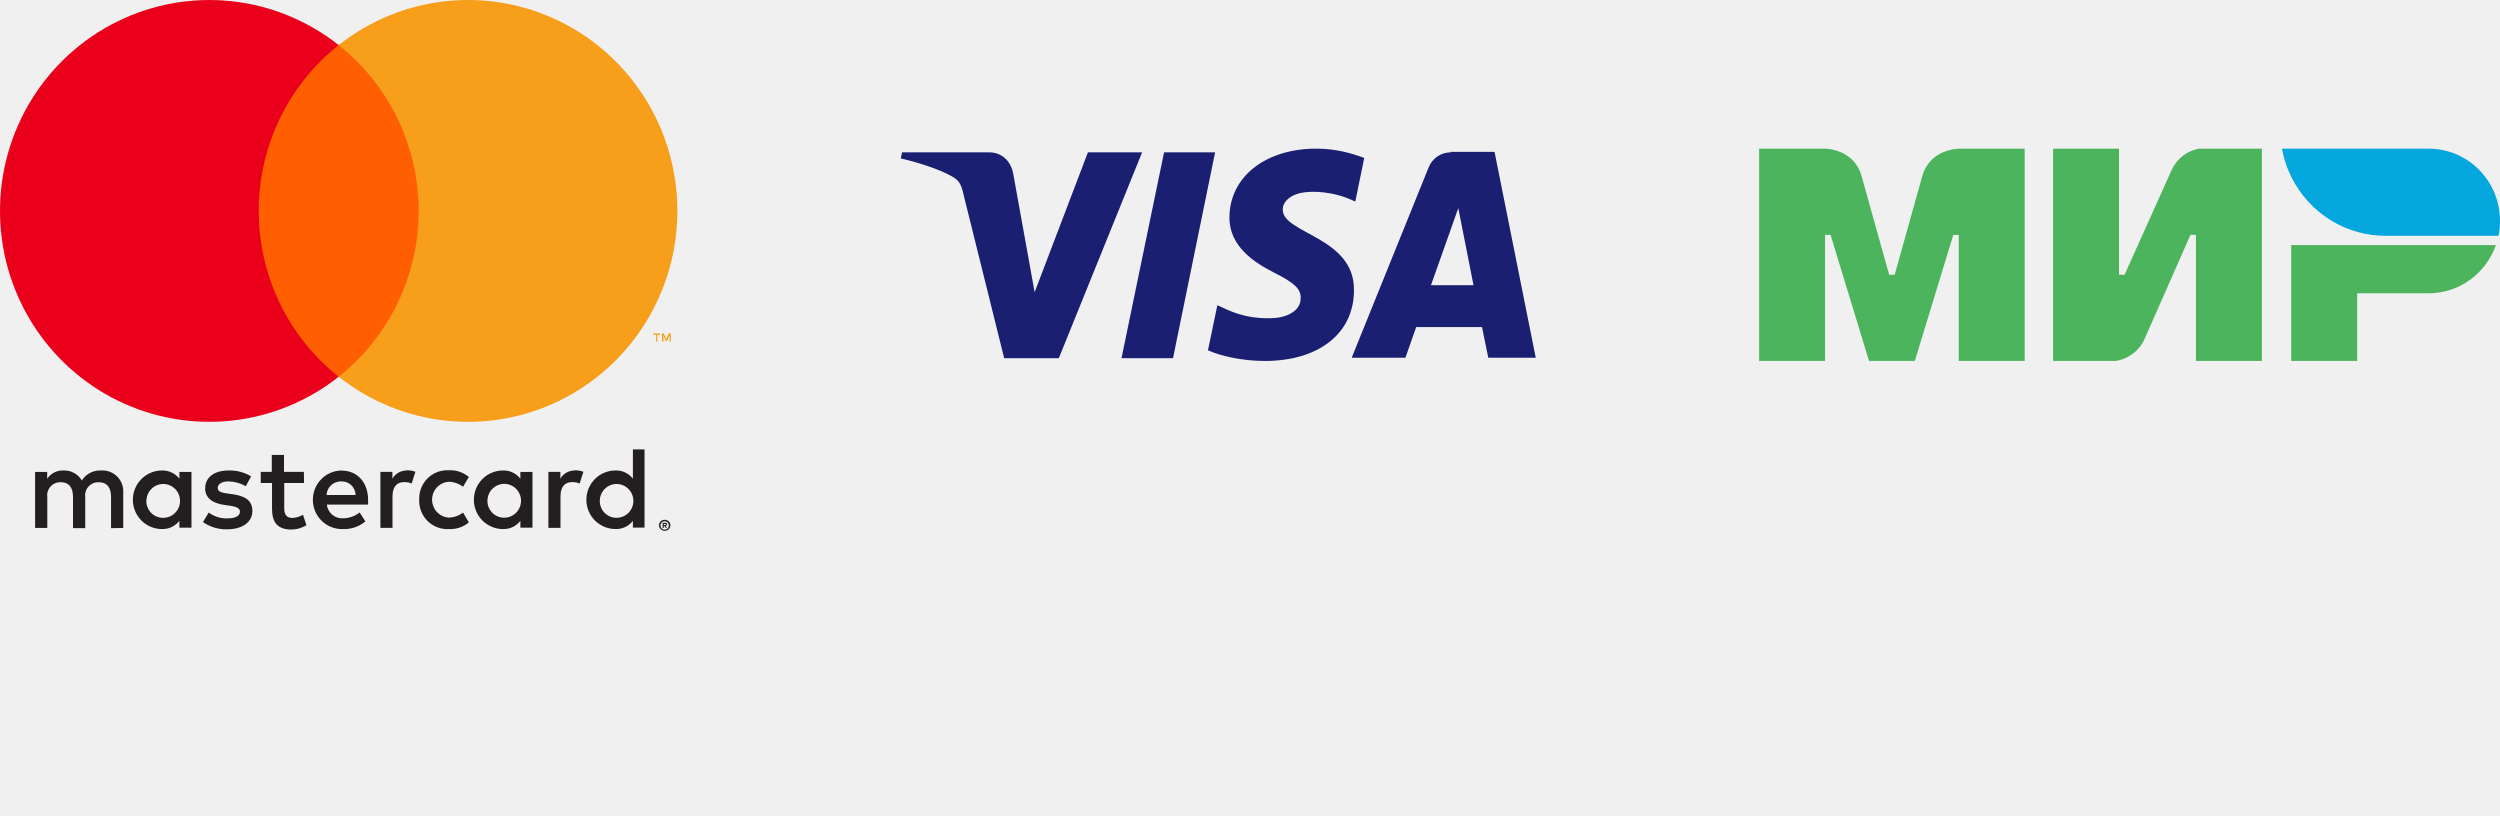
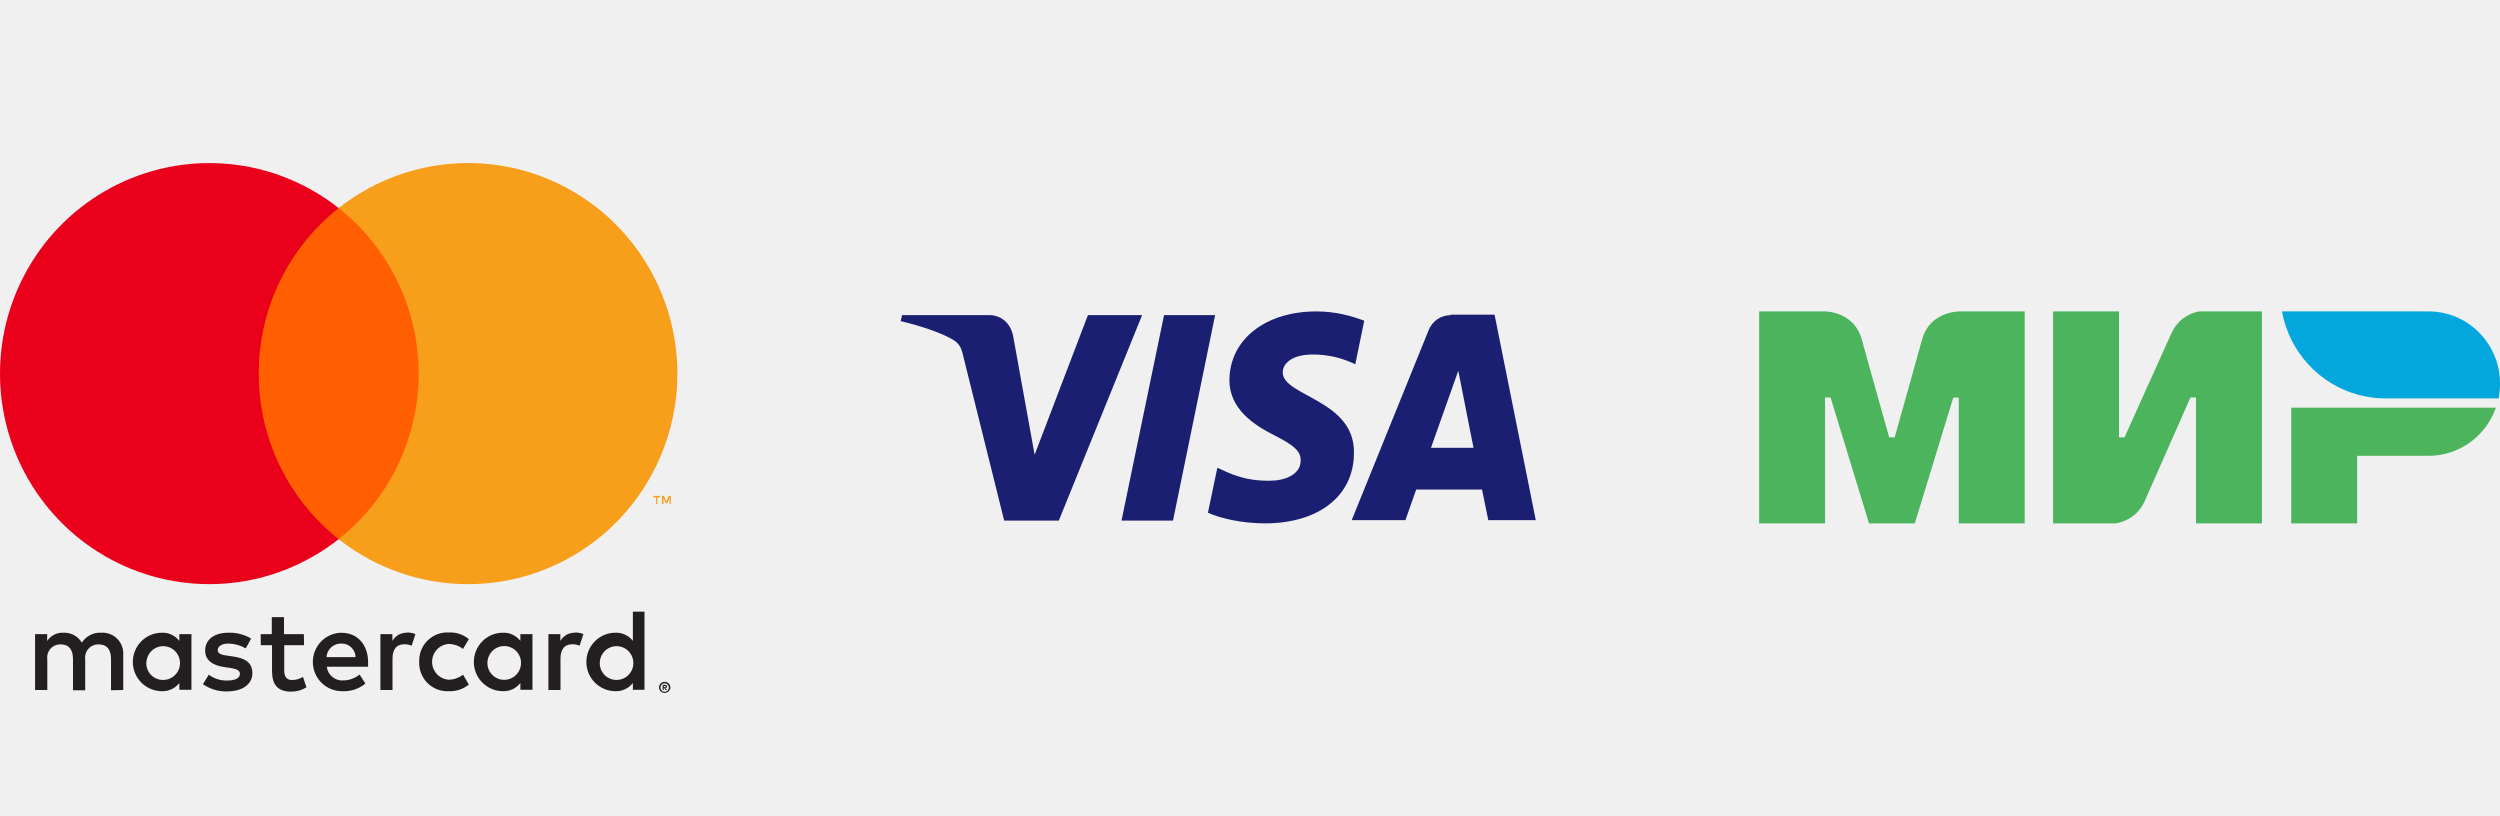
- <svg xmlns="http://www.w3.org/2000/svg" viewBox="0 0 184 60" fill="none">
-   <path fill-rule="evenodd" clip-rule="evenodd" d="M144.166 10.94v.007c-.007 0-2.13-.007-2.696 2.047-.519 1.883-1.982 7.084-2.022 7.227h-.404s-1.496-5.316-2.022-7.234c-.566-2.054-2.696-2.047-2.696-2.047H129.472V26.567h4.853v-9.281h.404l2.831 9.281h3.37l2.831-9.274h.404v9.274h4.853V10.94h-4.853zm17.727-3e-7s-1.422.13-2.09 1.638l-3.437 7.643h-.405V10.94h-4.853v15.627h4.583s1.49-.136 2.157-1.638l3.37-7.643h.404v9.281h4.853V10.94h-4.583zm6.74 7.097v8.53h4.853v-4.982h5.257c2.292 0 4.233-1.481 4.954-3.549h-15.064z" fill="#4DB45E" />
-   <path fill-rule="evenodd" clip-rule="evenodd" d="M178.743 10.94H167.952c.539 2.975 2.743 5.364 5.594 6.142.647.177 1.328.273 2.029.273h8.317c.074-.355.108-.717.108-1.092 0-2.941-2.352-5.323-5.257-5.323z" fill="#03A7DE" />
-   <path d="M80.071 11.213L76.149 21.506l-1.582-8.754c-.198-.992-.923-1.539-1.747-1.539h-6.427l-.099.445c1.318.308 2.802.786 3.725 1.299.56.308.725.581.89 1.334l2.999 12.071h4.021l6.131-15.149h-3.988zM85.675 11.213L82.543 26.362h3.791l3.098-15.149h-3.757zM94.409 15.419c0-.547.527-1.128 1.615-1.265.527-.068 2.044-.137 3.725.684l.659-3.214c-.923-.342-2.077-.684-3.527-.684-3.725 0-6.362 2.052-6.394 5.027-.033 2.189 1.879 3.385 3.296 4.103 1.483.752 1.978 1.197 1.945 1.881 0 1.026-1.187 1.47-2.241 1.47-1.912.034-2.999-.547-3.889-.957l-.692 3.317c.89.41 2.505.786 4.186.786 3.955 0 6.559-2.018 6.559-5.198.066-3.933-5.274-4.172-5.241-5.95zM105.319 20.993l2.011-5.676 1.121 5.676h-3.131zm1.45-9.78c-.725 0-1.351.445-1.615 1.094L99.485 26.328h3.955l.791-2.257h4.845l.461 2.257h3.494l-3.032-15.149h-3.23v.034z" fill="#1A1F71" />
-   <path d="M9.07 38.853V36.266c.015-.218-.016-.436-.092-.64-.075-.204-.193-.39-.345-.545-.152-.155-.336-.276-.538-.354-.202-.078-.418-.112-.635-.099-.283-.019-.566.039-.818.168-.253.129-.467.324-.619.565-.139-.233-.338-.425-.576-.554-.238-.129-.506-.191-.776-.179-.235-.012-.47.038-.68.146-.21.107-.389.268-.518.467v-.509h-.89v4.122H3.481v-2.268c-.019-.141-.007-.284.035-.42.042-.136.114-.26.21-.365.096-.105.213-.187.344-.24s.272-.077.413-.07c.591 0 .89.388.89 1.087v2.294h.899v-2.285c-.018-.141-.006-.284.037-.419.043-.135.114-.26.21-.364.096-.104.213-.186.343-.24.13-.054.271-.078.412-.071.608 0 .899.388.899 1.087v2.294l.899-.017zm13.297-4.122h-1.464v-1.25h-.899v1.25h-.813v.819h.83v1.897c0 .957.368 1.526 1.421 1.526.393.001.779-.109 1.113-.319l-.257-.767c-.239.143-.51.224-.787.233-.428 0-.591-.276-.591-.69v-1.88h1.455l-.009-.819zm7.592-.103c-.217-.006-.432.046-.622.152-.19.106-.348.262-.457.451v-.5h-.882v4.122h.89v-2.311c0-.681.291-1.061.856-1.061.19-.003.379.033.556.103l.274-.862c-.203-.073-.417-.111-.633-.112l.017.017zm-11.478.431c-.504-.302-1.083-.452-1.669-.431-1.036 0-1.712.5-1.712 1.319 0 .673.496 1.087 1.412 1.216l.428.06c.488.069.719.198.719.431 0 .319-.325.5-.933.5-.489.014-.968-.138-1.361-.431l-.428.699c.518.365 1.139.552 1.772.535 1.181 0 1.866-.561 1.866-1.345s-.539-1.104-1.429-1.233l-.428-.06c-.385-.052-.693-.129-.693-.405 0-.276.291-.483.779-.483.451.005.893.127 1.284.354l.394-.724zm23.841-.431c-.217-.006-.432.046-.622.152-.19.106-.348.262-.457.451v-.5h-.881v4.122h.89v-2.311c0-.681.291-1.061.856-1.061.19-.003.379.033.556.103l.274-.862c-.203-.073-.417-.111-.633-.112l.017.017zm-11.469 2.156c-.011.29.039.578.145.848.106.269.268.513.473.716.205.203.451.36.72.462.269.102.557.146.844.13.534.027 1.06-.148 1.472-.492l-.428-.724c-.308.236-.683.366-1.07.371-.329-.027-.636-.177-.86-.422-.224-.244-.348-.565-.348-.897 0-.333.124-.653.348-.897.224-.244.531-.395.86-.422.387.004.762.134 1.07.371l.428-.724c-.412-.344-.938-.519-1.472-.492-.287-.016-.575.028-.844.13-.269.102-.514.259-.72.462-.205.203-.367.447-.473.716-.106.269-.156.558-.145.848v.017zm8.337 0v-2.052h-.89v.5c-.151-.196-.346-.353-.57-.458-.223-.105-.468-.155-.714-.146-.568 0-1.112.227-1.513.631-.401.404-.627.953-.627 1.524 0 .572.225 1.12.627 1.524.401.404.946.631 1.513.631.246.009.491-.041.714-.146.223-.105.418-.262.57-.458v.5h.89v-2.052zm-3.312 0c.014-.243.099-.476.242-.671.144-.195.342-.343.568-.427.227-.083.472-.098.707-.042.235.056.448.179.614.356.166.176.277.398.32.637.043.239.015.486-.08.709-.095.224-.252.414-.453.549-.201.134-.437.207-.678.208-.17.002-.338-.031-.494-.097-.156-.066-.297-.165-.413-.289-.117-.124-.206-.271-.264-.431-.058-.161-.081-.331-.07-.502zm-10.742-2.156c-.568.008-1.109.243-1.504.653-.396.41-.613.962-.606 1.533.008.572.241 1.117.648 1.516.407.399.954.618 1.522.61.616.032 1.221-.168 1.699-.561l-.428-.664c-.338.273-.757.425-1.19.431-.294.025-.587-.066-.815-.254-.229-.188-.375-.459-.409-.755h3.038v-.345c0-1.294-.796-2.156-1.943-2.156l-.013-.009zm0 .802c.133-.003.266.021.39.069.124.049.238.122.334.215.096.093.173.204.227.327.054.123.083.255.085.389h-2.14c.015-.277.138-.536.341-.723.203-.187.471-.286.746-.277h.017zm22.301 1.363v-3.717h-.856V35.231c-.151-.196-.346-.353-.57-.458-.223-.105-.468-.155-.714-.146-.568 0-1.112.227-1.513.631-.401.404-.627.953-.627 1.524 0 .572.225 1.12.627 1.524.401.404.946.631 1.513.631.246.009.491-.041.714-.146.223-.105.418-.262.57-.458v.5h.856v-2.044zm1.485 1.462c.056-.001.111.01.163.03.049.02.094.049.133.086.038.037.068.081.09.129.022.05.033.105.033.16s-.011.109-.033.16c-.022.048-.052.092-.09.129-.038.037-.084.066-.133.086-.051.023-.107.035-.163.035-.081-.001-.161-.024-.229-.069-.068-.044-.122-.107-.157-.181-.021-.05-.033-.105-.033-.16 0-.055.011-.109.033-.16.022-.048.052-.092.09-.129.038-.037.084-.066.133-.086.056-.022.116-.033.175-.03h-.013zm0 .729c.043 0.0.085-.009.124-.026.037-.017.07-.04.098-.069.053-.059.083-.136.083-.216s-.03-.157-.083-.216c-.028-.029-.062-.053-.098-.069-.039-.017-.081-.026-.124-.026-.043 0-.085.009-.124.026-.038.016-.073.039-.103.069-.053.059-.083.136-.083.216s.03.157.083.216c.029.03.064.053.103.069.043.019.09.028.137.026h-.013zm.026-.513c.04-.002.079.01.111.035.013.011.023.025.03.041.007.016.01.033.008.05.001.014-.002.029-.007.042-.005.013-.013.025-.023.036-.025.023-.057.036-.09.039l.124.142h-.098l-.116-.142h-.038v.142h-.081v-.379l.18-.004zm-.094.073v.103h.094c.017.005.035.005.051 0 .003-.006.005-.013.005-.019 0-.007-.002-.013-.005-.019.003-.006.005-.013.005-.019 0-.007-.002-.013-.005-.019-.017-.005-.035-.005-.051 0l-.094-.026zm-4.707-1.751c.014-.243.099-.476.242-.671.144-.195.342-.343.568-.427.227-.083.472-.098.707-.042.235.056.448.179.614.356.166.176.277.398.32.637.043.239.015.486-.08.709-.095.224-.252.414-.453.549-.201.134-.436.207-.678.208-.169.002-.338-.031-.494-.097-.156-.066-.297-.165-.413-.289-.117-.124-.206-.271-.264-.431-.058-.161-.081-.331-.07-.502zm-30.055 0v-2.061h-.89v.5c-.151-.196-.346-.353-.57-.458-.223-.105-.468-.155-.714-.146-.568 0-1.112.227-1.513.631-.401.404-.627.953-.627 1.524 0 .572.225 1.12.627 1.524.401.404.946.631 1.513.631.246.009.491-.041.714-.146.223-.105.418-.262.57-.458v.5h.89v-2.044zm-3.312 0c.014-.243.099-.476.243-.671.144-.195.342-.343.568-.427s.472-.098.707-.042c.235.056.448.179.614.356.166.176.277.398.32.637.043.239.015.486-.08.709-.095.224-.252.414-.453.549-.201.134-.437.207-.678.208-.17.003-.339-.029-.496-.095-.157-.066-.299-.164-.416-.288-.117-.124-.208-.271-.266-.433-.058-.161-.082-.333-.071-.504h.009z" fill="#231F20" />
-   <path d="M31.667 3.32H18.186v24.409h13.481V3.32z" fill="#FF5F00" />
-   <path d="M19.042 15.526c-.003-2.351.526-4.672 1.546-6.787 1.02-2.115 2.503-3.968 4.339-5.42-2.273-1.8-5.002-2.919-7.877-3.229-2.874-.311-5.777.2-8.377 1.473-2.6 1.273-4.792 3.257-6.326 5.726C.813 9.758 6e-8 12.612 6e-8 15.524c0 2.913.813 5.766 2.347 8.235 1.534 2.469 3.726 4.453 6.326 5.726 2.6 1.273 5.503 1.783 8.377 1.473 2.874-.311 5.604-1.43 7.877-3.229-1.835-1.451-3.318-3.304-4.338-5.418-1.02-2.114-1.548-4.434-1.546-6.784z" fill="#EB001B" />
-   <path d="M49.855 15.526c-0 2.913-.814 5.766-2.347 8.235-1.534 2.469-3.726 4.453-6.327 5.726-2.6 1.273-5.504 1.783-8.378 1.472-2.874-.311-5.604-1.431-7.877-3.231C26.761 26.276 28.244 24.423 29.264 22.309c1.02-2.114 1.55-4.434 1.55-6.785s-.53-4.67-1.55-6.785c-1.02-2.114-2.503-3.967-4.337-5.42C27.199 1.52 29.929.4 32.803.089 35.678-.222 38.581.288 41.181 1.561c2.6 1.273 4.793 3.257 6.327 5.726 1.534 2.469 2.347 5.323 2.347 8.235v.004zM48.382 25.141v-.5h.201v-.103h-.509v.103h.218v.5h.09zm.989 0v-.604h-.154l-.18.431-.18-.431h-.137v.604h.111v-.453l.167.392h.116l.167-.392v.457l.09-.004z" fill="#F79E1B" />
+ <svg xmlns="http://www.w3.org/2000/svg" width="184" height="60" viewBox="0 0 184 60" fill="none">
+   <g clip-path="url(#clip0)">
+     <path fill-rule="evenodd" clip-rule="evenodd" d="M14.694 2.97376e-07V0.007C14.687 0.007 12.564 3.09945e-07 11.998 2.05C11.479 3.931 10.016 9.122 9.976 9.265H9.571C9.571 9.265 8.075 3.958 7.549 2.044C6.983 -0.007 4.853 2.97376e-07 4.853 2.97376e-07H0V15.6H4.853V6.335H5.257L8.088 15.6H11.458L14.289 6.342H14.694V15.6H19.547V2.97376e-07H14.694ZM32.42 0C32.42 0 30.998 0.129 30.331 1.635L26.893 9.265H26.489V0H21.636V15.6H26.219C26.219 15.6 27.709 15.464 28.376 13.965L31.746 6.335H32.151V15.6H37.004V0H32.42V0ZM39.161 7.085V15.6H44.014V10.627H49.271C51.563 10.627 53.504 9.149 54.225 7.085H39.161V7.085Z" transform="translate(129.472 22.9204)" fill="#4DB45E" />
+     <path fill-rule="evenodd" clip-rule="evenodd" d="M10.791 0H0C0.539 2.97 2.743 5.354 5.594 6.131C6.241 6.308 6.922 6.404 7.623 6.404H15.941C16.015 6.049 16.049 5.688 16.049 5.314C16.049 2.377 13.696 0 10.791 0Z" transform="translate(167.952 22.9202)" fill="#03A7DE" />
+     <path d="M13.778 0.273L9.855 10.548L8.273 1.809C8.075 0.819 7.35 0.273 6.526 0.273H0.099L0 0.717C1.318 1.024 2.802 1.502 3.725 2.014C4.285 2.321 4.45 2.594 4.615 3.345L7.614 15.395H11.635L17.766 0.273H13.778Z" transform="translate(66.2935 22.9204)" fill="#1A1F71" />
+     <path d="M19.381 0.273L16.25 15.395H20.04L23.139 0.273H19.381Z" transform="translate(66.2935 22.9204)" fill="#1A1F71" />
+     <path d="M28.116 4.472C28.116 3.926 28.643 3.345 29.731 3.209C30.258 3.14 31.774 3.072 33.455 3.891L34.115 0.683C33.192 0.341 32.038 0 30.588 0C26.863 0 24.226 2.048 24.193 5.018C24.16 7.203 26.072 8.397 27.489 9.114C28.973 9.865 29.467 10.309 29.434 10.992C29.434 12.016 28.248 12.46 27.193 12.46C25.281 12.494 24.193 11.913 23.303 11.504L22.611 14.815C23.501 15.225 25.116 15.6 26.797 15.6C30.753 15.6 33.357 13.586 33.357 10.411C33.422 6.486 28.083 6.247 28.116 4.472Z" transform="translate(66.2935 22.9204)" fill="#1A1F71" />
+     <path d="M39.026 10.036L41.036 4.369L42.157 10.036H39.026ZM40.476 0.273C39.751 0.273 39.125 0.717 38.861 1.365L33.192 15.361H37.147L37.938 13.108H42.783L43.245 15.361H46.739L43.706 0.239H40.476V0.273Z" transform="translate(66.2935 22.9204)" fill="#1A1F71" />
+     <path d="M6.488 5.768V3.185C6.503 2.968 6.472 2.75 6.396 2.546C6.321 2.342 6.203 2.156 6.051 2.001C5.899 1.847 5.715 1.726 5.513 1.648C5.311 1.57 5.095 1.537 4.879 1.55C4.596 1.531 4.313 1.589 4.06 1.718C3.807 1.846 3.593 2.041 3.441 2.281C3.302 2.048 3.103 1.857 2.865 1.728C2.627 1.6 2.358 1.538 2.088 1.55C1.853 1.538 1.619 1.588 1.408 1.695C1.198 1.802 1.02 1.963 0.89 2.161V1.653H2.28552e-07V5.768H0.899V3.504C0.88 3.363 0.892 3.22 0.934 3.084C0.976 2.949 1.048 2.824 1.143 2.72C1.239 2.615 1.357 2.533 1.487 2.48C1.618 2.426 1.759 2.403 1.9 2.41C2.491 2.41 2.79 2.798 2.79 3.495V5.785H3.689V3.504C3.671 3.363 3.683 3.22 3.726 3.085C3.768 2.95 3.84 2.826 3.936 2.721C4.031 2.617 4.148 2.535 4.279 2.482C4.409 2.428 4.55 2.403 4.69 2.41C5.298 2.41 5.589 2.798 5.589 3.495V5.785L6.488 5.768ZM19.784 1.653H18.321V0.405H17.422V1.653H16.609V2.471H17.439V4.364C17.439 5.32 17.807 5.888 18.86 5.888C19.253 5.889 19.639 5.779 19.973 5.57L19.716 4.803C19.477 4.947 19.206 5.027 18.928 5.036C18.5 5.036 18.338 4.76 18.338 4.347V2.471H19.793L19.784 1.653ZM27.376 1.55C27.159 1.543 26.945 1.596 26.755 1.702C26.565 1.808 26.407 1.963 26.298 2.152V1.653H25.416V5.768H26.306V3.461C26.306 2.781 26.597 2.402 27.162 2.402C27.353 2.399 27.542 2.434 27.719 2.505L27.992 1.644C27.789 1.571 27.575 1.533 27.359 1.532L27.376 1.55ZM15.899 1.98C15.395 1.679 14.815 1.529 14.229 1.55C13.194 1.55 12.518 2.049 12.518 2.867C12.518 3.538 13.014 3.951 13.93 4.08L14.358 4.141C14.846 4.21 15.077 4.339 15.077 4.571C15.077 4.89 14.752 5.07 14.144 5.07C13.655 5.085 13.176 4.933 12.783 4.64L12.355 5.337C12.874 5.701 13.495 5.888 14.127 5.871C15.308 5.871 15.993 5.311 15.993 4.528C15.993 3.745 15.453 3.426 14.563 3.297L14.135 3.237C13.75 3.185 13.442 3.108 13.442 2.832C13.442 2.557 13.733 2.35 14.221 2.35C14.672 2.355 15.114 2.477 15.505 2.703L15.899 1.98ZM39.74 1.55C39.523 1.543 39.308 1.596 39.118 1.702C38.928 1.808 38.771 1.963 38.661 2.152V1.653H37.78V5.768H38.67V3.461C38.67 2.781 38.961 2.402 39.526 2.402C39.716 2.399 39.905 2.434 40.082 2.505L40.356 1.644C40.153 1.571 39.939 1.533 39.723 1.532L39.74 1.55ZM28.271 3.702C28.26 3.991 28.31 4.279 28.416 4.548C28.523 4.817 28.684 5.06 28.889 5.263C29.095 5.465 29.34 5.622 29.609 5.724C29.878 5.826 30.166 5.87 30.453 5.854C30.988 5.881 31.513 5.706 31.925 5.363L31.497 4.64C31.19 4.876 30.814 5.006 30.428 5.01C30.099 4.983 29.792 4.833 29.568 4.589C29.344 4.345 29.22 4.025 29.22 3.693C29.22 3.361 29.344 3.041 29.568 2.797C29.792 2.553 30.099 2.403 30.428 2.376C30.814 2.38 31.19 2.51 31.497 2.746L31.925 2.023C31.513 1.68 30.988 1.505 30.453 1.532C30.166 1.516 29.878 1.56 29.609 1.662C29.34 1.764 29.095 1.921 28.889 2.123C28.684 2.326 28.523 2.569 28.416 2.838C28.31 3.107 28.26 3.395 28.271 3.684V3.702ZM36.607 3.702V1.653H35.717V2.152C35.566 1.956 35.371 1.8 35.147 1.695C34.924 1.59 34.679 1.54 34.433 1.55C33.866 1.55 33.322 1.776 32.92 2.18C32.519 2.583 32.294 3.131 32.294 3.702C32.294 4.272 32.519 4.82 32.92 5.223C33.322 5.627 33.866 5.854 34.433 5.854C34.679 5.863 34.924 5.813 35.147 5.708C35.371 5.603 35.566 5.447 35.717 5.251V5.75H36.607V3.702ZM33.295 3.702C33.309 3.459 33.393 3.227 33.537 3.032C33.681 2.837 33.879 2.689 34.106 2.606C34.332 2.523 34.578 2.508 34.813 2.564C35.048 2.62 35.261 2.743 35.427 2.919C35.593 3.095 35.704 3.316 35.747 3.555C35.789 3.794 35.762 4.04 35.667 4.263C35.572 4.486 35.415 4.677 35.214 4.811C35.013 4.945 34.777 5.017 34.536 5.019C34.367 5.021 34.198 4.988 34.042 4.921C33.886 4.855 33.745 4.757 33.629 4.633C33.512 4.51 33.422 4.363 33.365 4.203C33.307 4.042 33.284 3.872 33.295 3.702V3.702ZM22.553 1.55C21.986 1.558 21.445 1.792 21.049 2.201C20.653 2.61 20.435 3.161 20.443 3.732C20.451 4.303 20.684 4.847 21.091 5.245C21.498 5.643 22.046 5.862 22.613 5.854C23.229 5.885 23.834 5.686 24.312 5.294L23.884 4.631C23.546 4.904 23.128 5.055 22.694 5.062C22.4 5.087 22.108 4.996 21.879 4.808C21.651 4.62 21.504 4.35 21.471 4.055H24.509C24.509 3.943 24.509 3.831 24.509 3.71C24.509 2.419 23.713 1.558 22.566 1.558L22.553 1.55ZM22.553 2.35C22.686 2.347 22.819 2.371 22.943 2.419C23.067 2.468 23.18 2.541 23.277 2.634C23.373 2.726 23.45 2.837 23.503 2.96C23.557 3.083 23.586 3.215 23.589 3.349H21.449C21.465 3.072 21.587 2.813 21.79 2.627C21.993 2.44 22.261 2.341 22.536 2.35H22.553ZM44.854 3.71V2.62707e-07H43.998V2.152C43.847 1.956 43.652 1.8 43.428 1.695C43.205 1.59 42.96 1.54 42.714 1.55C42.147 1.55 41.602 1.776 41.201 2.18C40.8 2.583 40.574 3.131 40.574 3.702C40.574 4.272 40.8 4.82 41.201 5.223C41.602 5.627 42.147 5.854 42.714 5.854C42.96 5.863 43.205 5.813 43.428 5.708C43.652 5.603 43.847 5.447 43.998 5.251V5.75H44.854V3.71ZM46.339 5.169C46.395 5.169 46.45 5.179 46.502 5.199C46.551 5.22 46.596 5.249 46.634 5.286C46.672 5.323 46.702 5.366 46.724 5.415C46.746 5.465 46.757 5.519 46.757 5.574C46.757 5.629 46.746 5.683 46.724 5.733C46.702 5.781 46.672 5.825 46.634 5.862C46.596 5.899 46.551 5.928 46.502 5.948C46.45 5.971 46.395 5.983 46.339 5.983C46.258 5.982 46.178 5.958 46.11 5.914C46.042 5.87 45.988 5.807 45.954 5.733C45.932 5.683 45.921 5.629 45.921 5.574C45.921 5.519 45.932 5.465 45.954 5.415C45.976 5.366 46.006 5.323 46.044 5.286C46.082 5.249 46.127 5.22 46.176 5.199C46.232 5.177 46.292 5.167 46.352 5.169H46.339ZM46.339 5.897C46.382 5.897 46.424 5.888 46.463 5.871C46.5 5.854 46.533 5.831 46.562 5.802C46.615 5.743 46.645 5.667 46.645 5.587C46.645 5.507 46.615 5.43 46.562 5.372C46.533 5.343 46.5 5.319 46.463 5.303C46.424 5.286 46.382 5.277 46.339 5.277C46.296 5.277 46.254 5.286 46.215 5.303C46.176 5.319 46.141 5.342 46.112 5.372C46.059 5.43 46.029 5.507 46.029 5.587C46.029 5.667 46.059 5.743 46.112 5.802C46.142 5.832 46.176 5.855 46.215 5.871C46.258 5.89 46.305 5.898 46.352 5.897H46.339ZM46.365 5.385C46.404 5.383 46.444 5.395 46.476 5.419C46.489 5.43 46.499 5.444 46.506 5.459C46.513 5.475 46.516 5.492 46.514 5.509C46.515 5.524 46.513 5.538 46.508 5.551C46.502 5.565 46.495 5.577 46.484 5.587C46.46 5.609 46.428 5.623 46.395 5.626L46.519 5.768H46.42L46.305 5.626H46.266V5.768H46.185V5.389L46.365 5.385ZM46.27 5.458V5.561H46.365C46.381 5.566 46.399 5.566 46.416 5.561C46.419 5.555 46.42 5.548 46.42 5.542C46.42 5.535 46.419 5.528 46.416 5.522C46.419 5.516 46.42 5.51 46.42 5.503C46.42 5.496 46.419 5.49 46.416 5.484C46.399 5.479 46.381 5.479 46.365 5.484L46.27 5.458ZM41.563 3.71C41.577 3.468 41.661 3.235 41.806 3.041C41.95 2.846 42.147 2.698 42.374 2.615C42.6 2.532 42.846 2.517 43.081 2.573C43.316 2.628 43.529 2.752 43.695 2.928C43.861 3.104 43.972 3.325 44.015 3.564C44.057 3.803 44.03 4.049 43.935 4.272C43.84 4.495 43.683 4.685 43.482 4.82C43.281 4.954 43.045 5.026 42.804 5.027C42.635 5.029 42.467 4.996 42.31 4.93C42.154 4.864 42.014 4.766 41.897 4.642C41.78 4.518 41.691 4.371 41.633 4.211C41.576 4.051 41.552 3.88 41.563 3.71V3.71ZM11.508 3.71V1.653H10.618V2.152C10.466 1.956 10.271 1.8 10.048 1.695C9.825 1.59 9.58 1.54 9.334 1.55C8.766 1.55 8.222 1.776 7.821 2.18C7.419 2.583 7.194 3.131 7.194 3.702C7.194 4.272 7.419 4.82 7.821 5.223C8.222 5.627 8.766 5.854 9.334 5.854C9.58 5.863 9.825 5.813 10.048 5.708C10.271 5.603 10.466 5.447 10.618 5.251V5.75H11.508V3.71ZM8.195 3.71C8.21 3.468 8.294 3.235 8.438 3.041C8.582 2.846 8.779 2.698 9.006 2.615C9.233 2.532 9.479 2.517 9.713 2.573C9.948 2.628 10.162 2.752 10.328 2.928C10.494 3.104 10.605 3.325 10.647 3.564C10.69 3.803 10.662 4.049 10.567 4.272C10.473 4.495 10.315 4.685 10.114 4.82C9.913 4.954 9.678 5.026 9.436 5.027C9.266 5.031 9.097 4.998 8.94 4.933C8.783 4.867 8.641 4.769 8.524 4.645C8.406 4.521 8.316 4.374 8.258 4.213C8.2 4.052 8.175 3.881 8.187 3.71H8.195Z" transform="translate(2.58203 45.0171)" fill="#231F20" />
+     <path d="M13.481 0H0V24.366H13.481V0Z" transform="translate(18.186 15.3137)" fill="#FF5F00" />
+     <path d="M19.042 15.497C19.039 13.15 19.568 10.834 20.587 8.722C21.607 6.611 23.09 4.761 24.926 3.312C22.653 1.516 19.924 0.398 17.05 0.088C14.175 -0.222 11.272 0.288 8.672 1.559C6.072 2.829 3.88 4.81 2.347 7.275C0.813 9.739 5.92221e-08 12.588 5.92221e-08 15.495C5.92221e-08 18.402 0.813 21.251 2.347 23.716C3.88 26.18 6.072 28.161 8.672 29.432C11.272 30.702 14.175 31.212 17.05 30.902C19.924 30.592 22.653 29.475 24.926 27.678C23.091 26.23 21.608 24.38 20.588 22.27C19.569 20.159 19.04 17.843 19.042 15.497V15.497Z" transform="translate(0 12.0024)" fill="#EB001B" />
+     <path d="M24.928 15.499C24.928 18.407 24.115 21.256 22.581 23.72C21.047 26.185 18.855 28.165 16.255 29.436C13.654 30.706 10.751 31.216 7.877 30.905C5.002 30.595 2.273 29.477 6.53007e-07 27.68C1.834 26.23 3.317 24.38 4.337 22.27C5.357 20.159 5.887 17.843 5.887 15.497C5.887 13.15 5.357 10.835 4.337 8.724C3.317 6.614 1.834 4.764 6.53007e-07 3.314C2.273 1.517 5.002 0.399 7.877 0.089C10.751 -0.222 13.654 0.287 16.255 1.558C18.855 2.828 21.047 4.809 22.581 7.274C24.115 9.738 24.928 12.587 24.928 15.495V15.499Z" transform="translate(24.9268 12)" fill="#F79E1B" />
+     <path d="M0.308 0.603V0.103H0.509V-1.05083e-06H-9.14209e-07V0.103H0.218V0.603H0.308ZM1.297 0.603V-1.05083e-06H1.143L0.963 0.43L0.783 -1.05083e-06H0.646V0.603H0.757V0.151L0.924 0.542H1.04L1.207 0.151V0.607L1.297 0.603Z" transform="translate(48.0737 36.4946)" fill="#F79E1B" />
+   </g>
+   <defs>
+     <clipPath id="clip0">
+       <rect width="184" height="60" fill="white" />
+     </clipPath>
+   </defs>
</svg>
